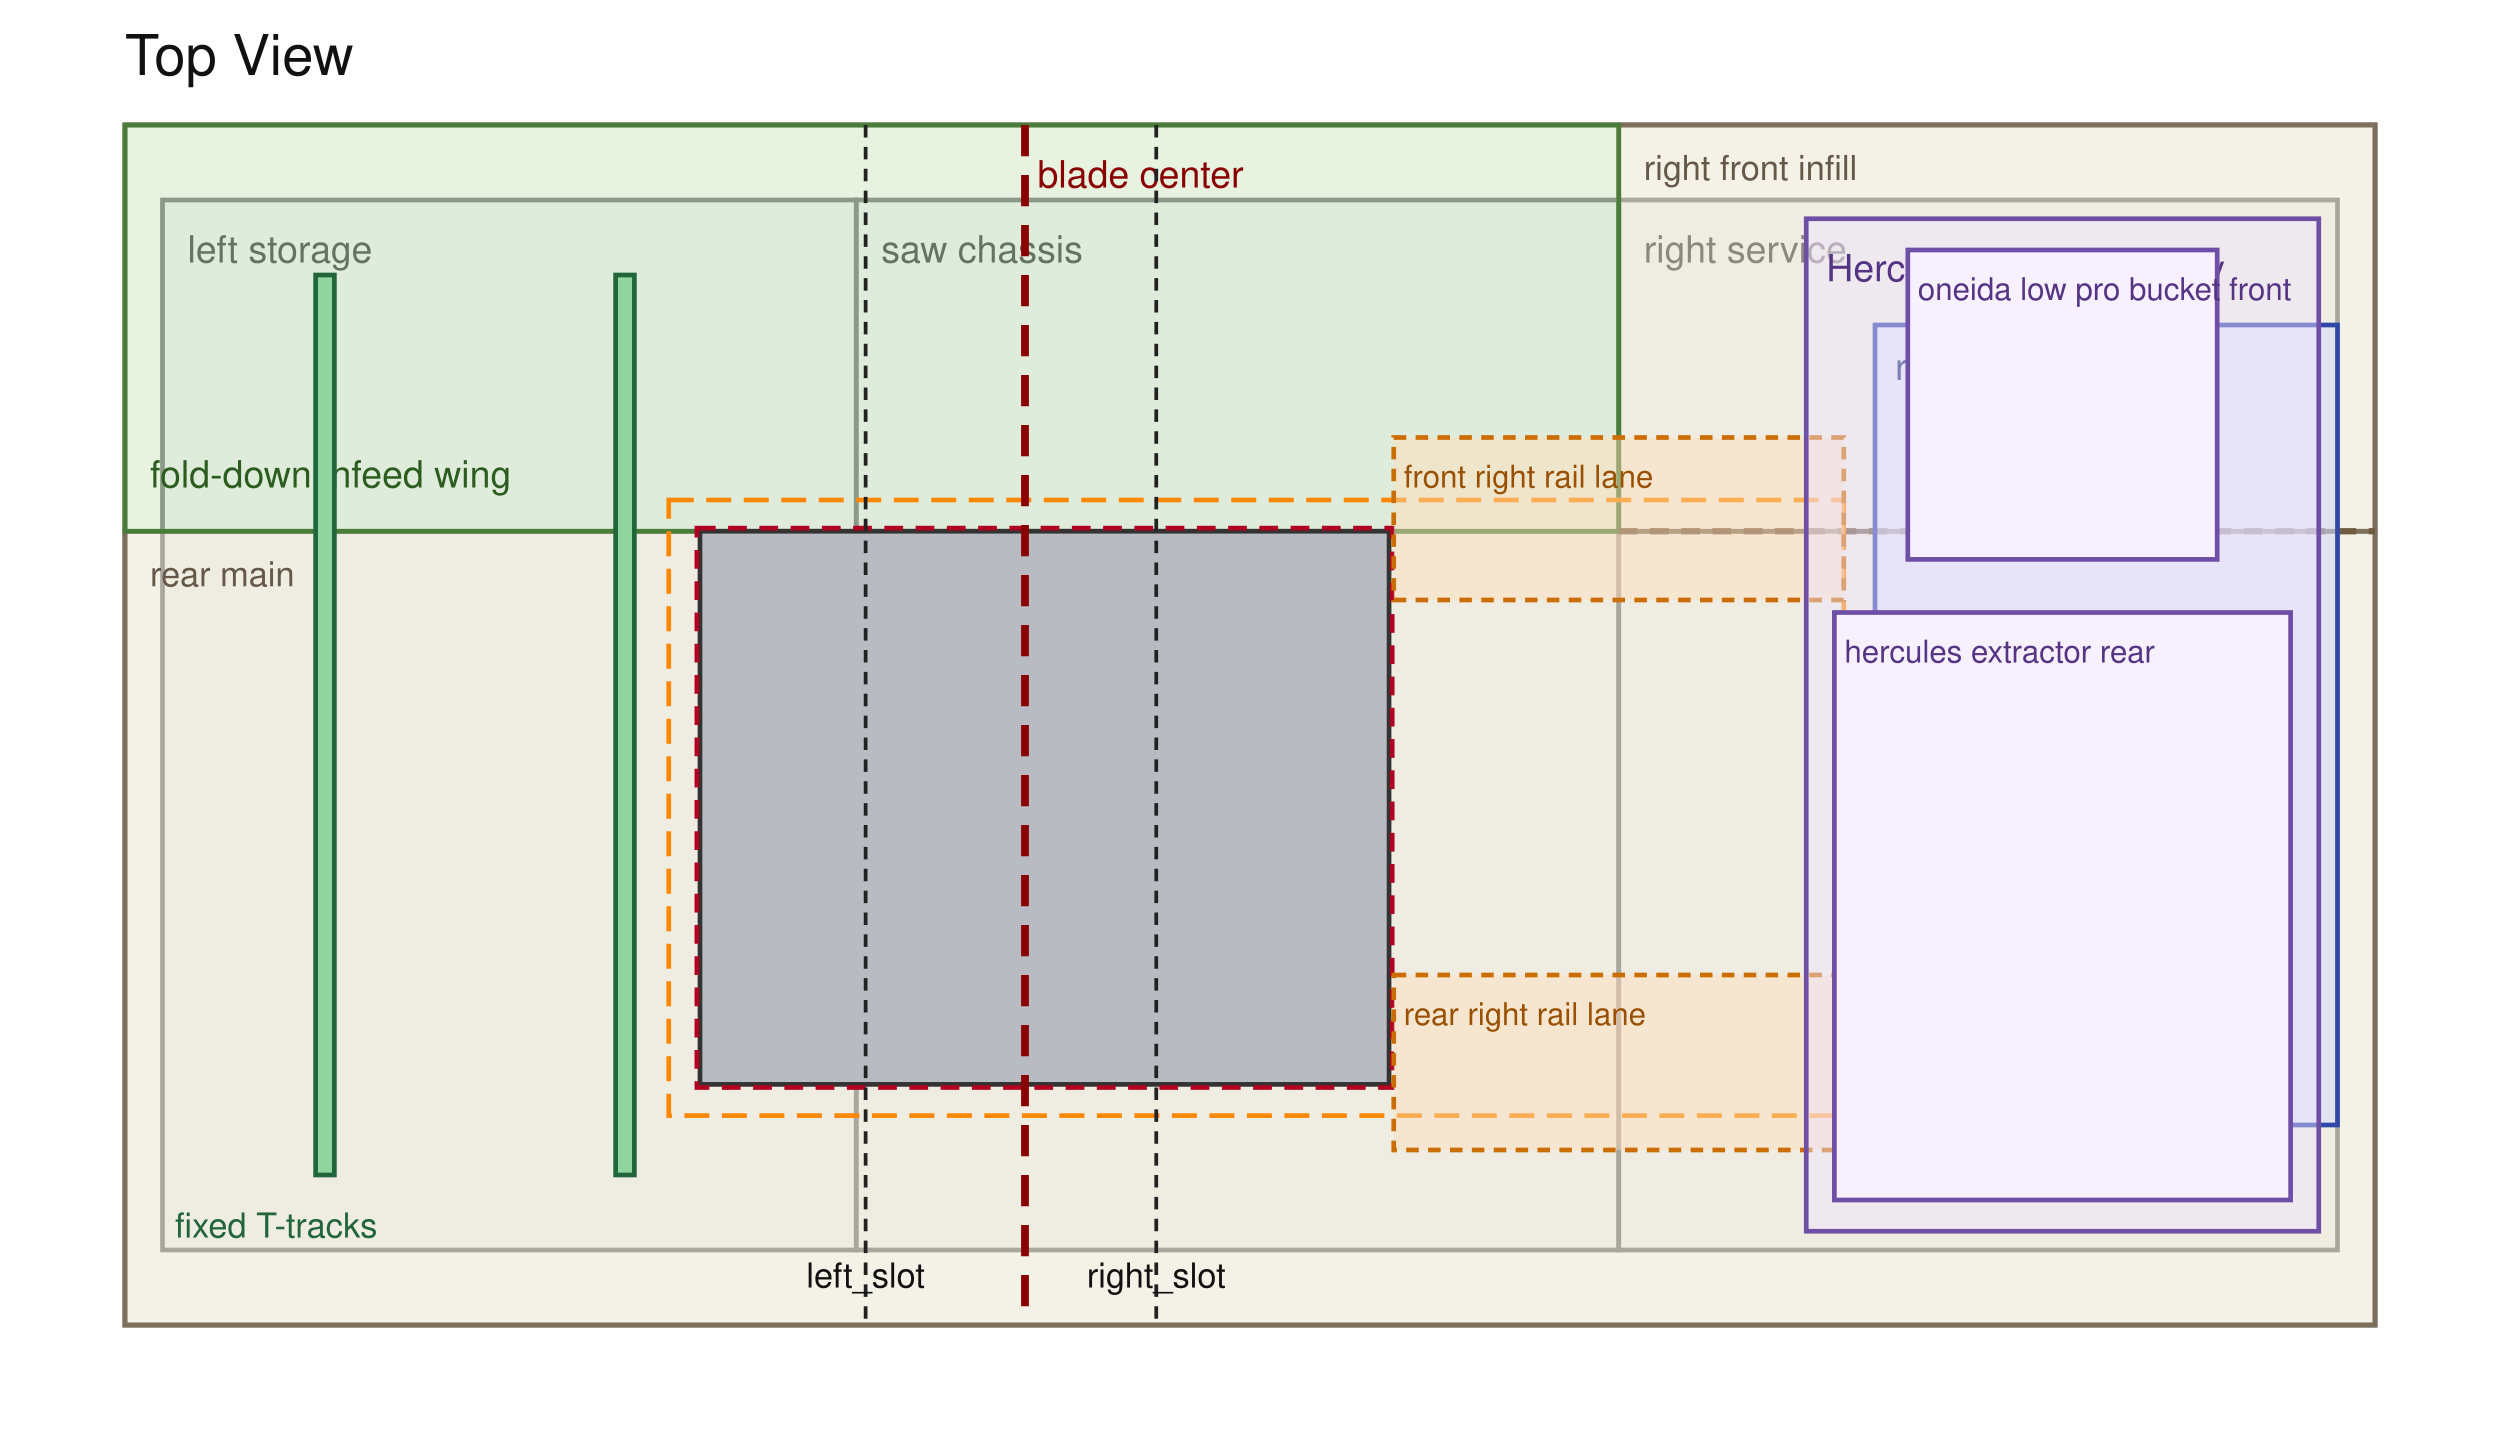
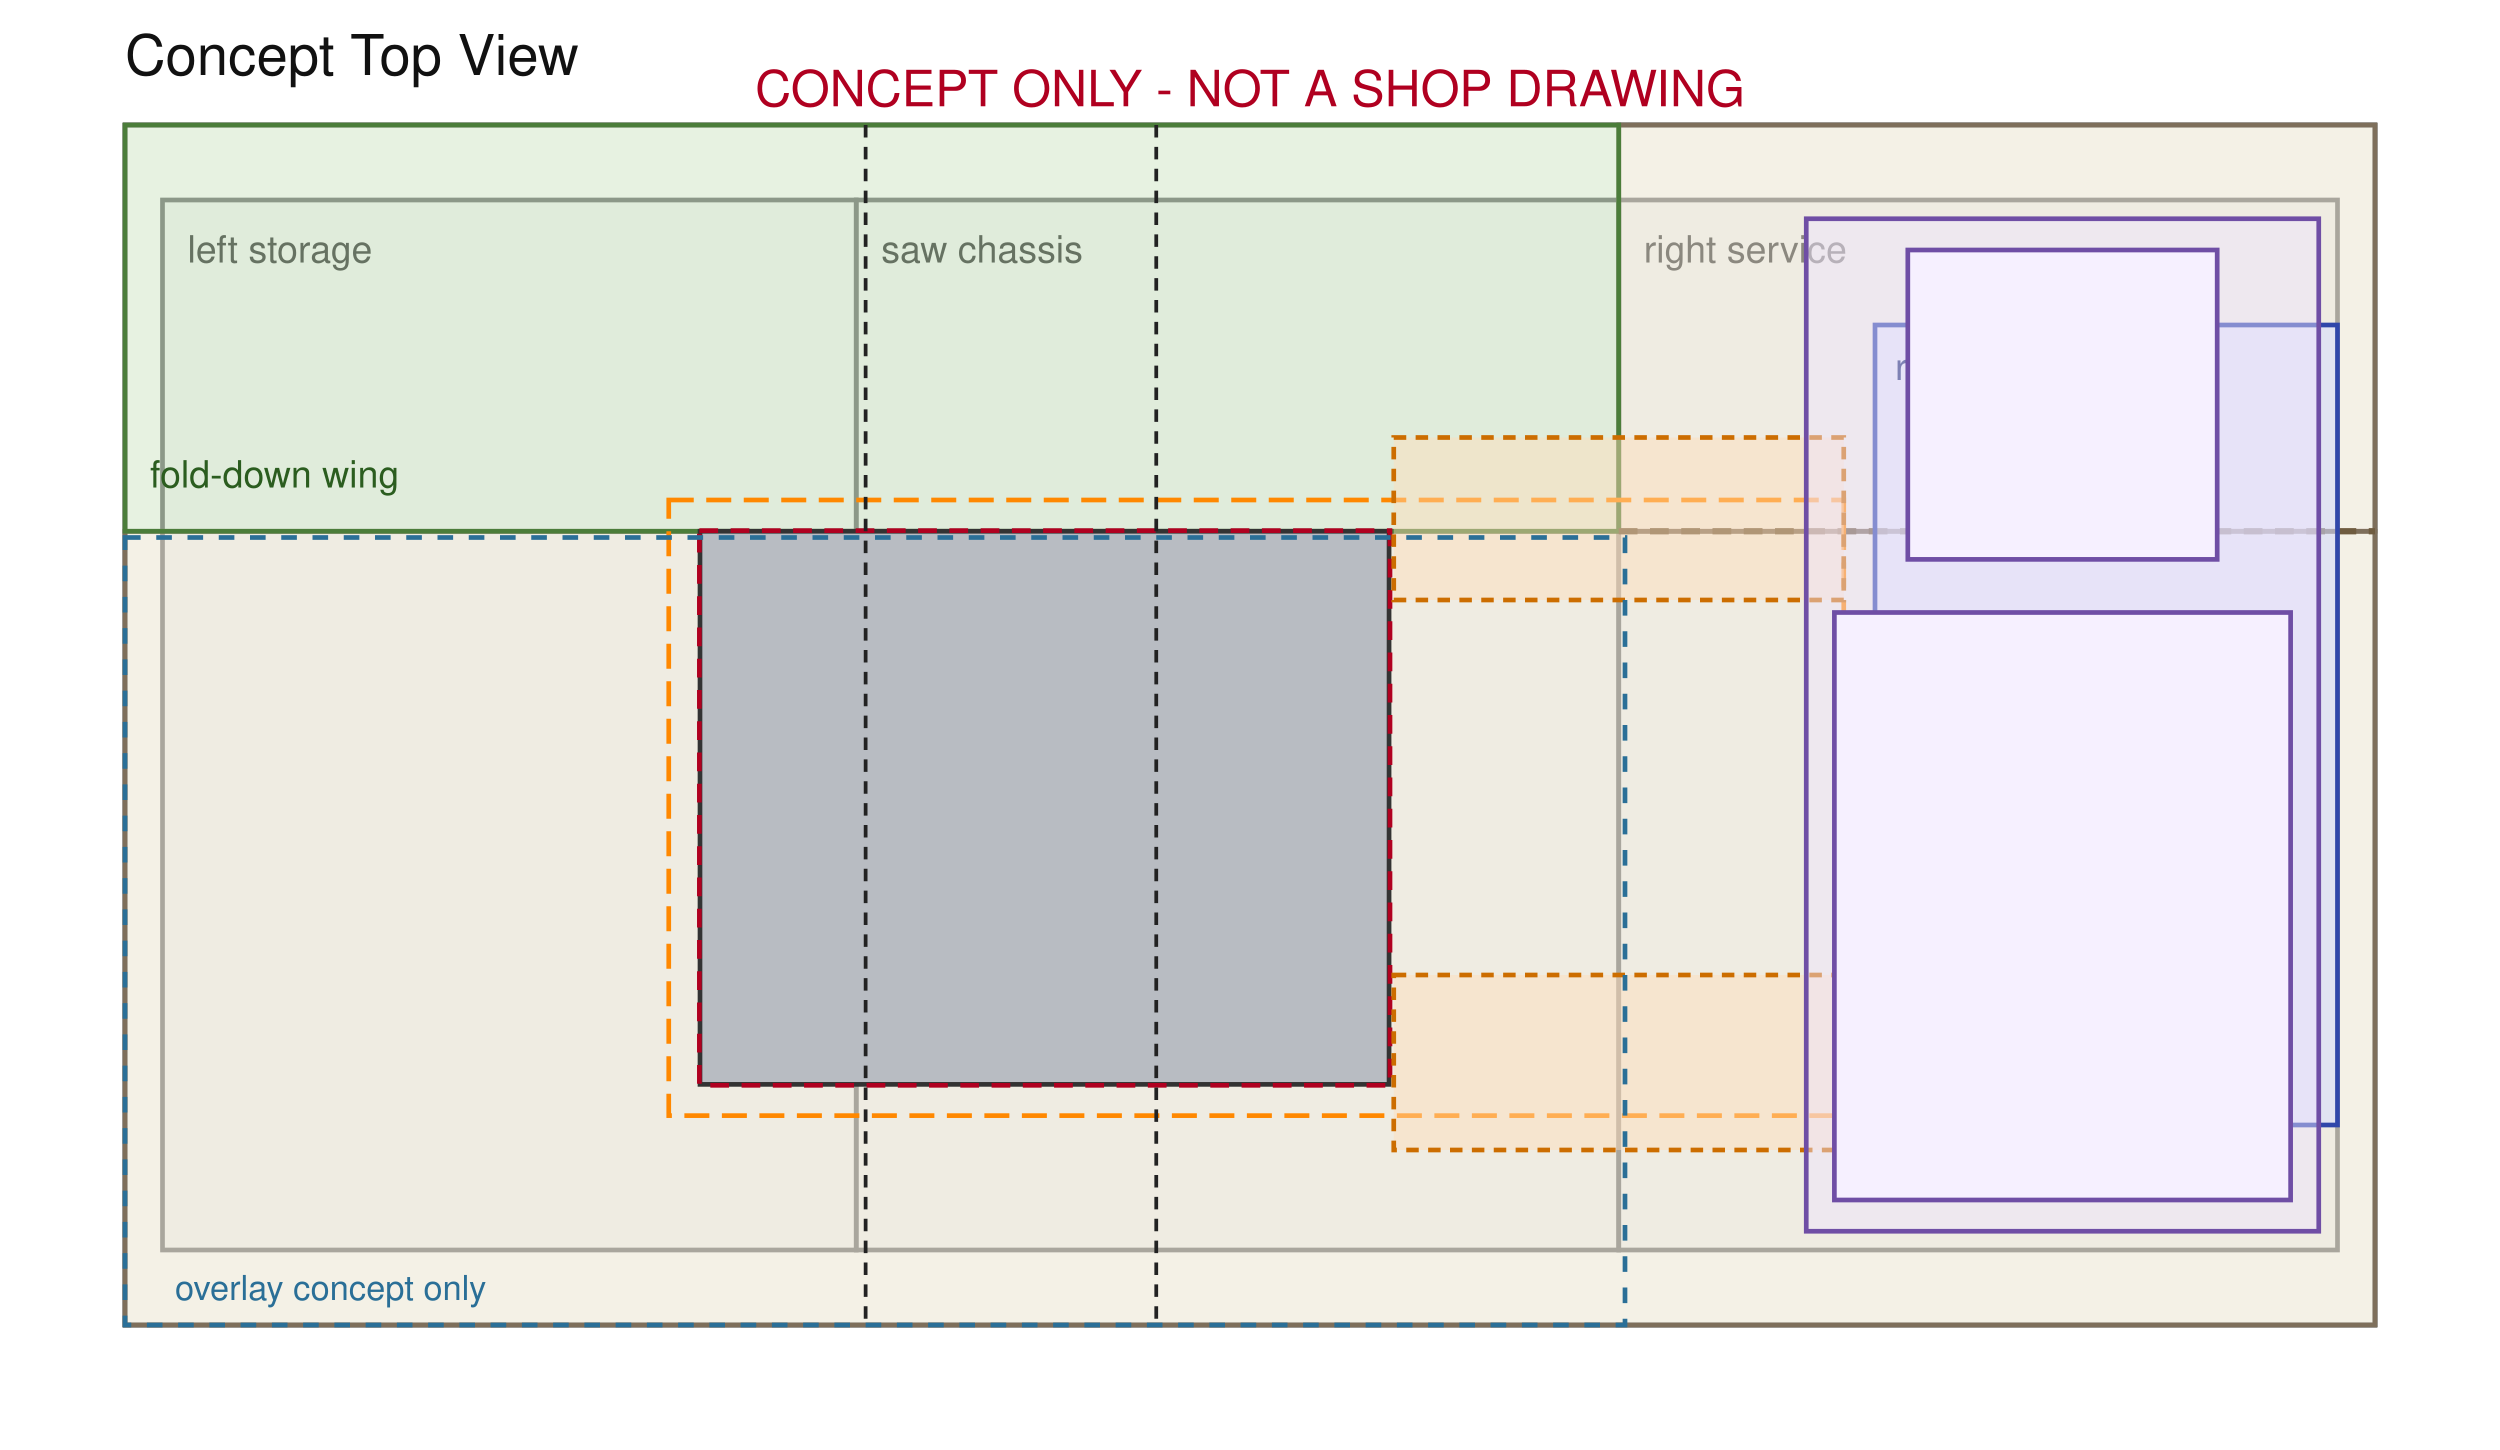
<svg xmlns="http://www.w3.org/2000/svg" width="800" height="464" viewBox="0 0 800 464">
+   <text x="50%" y="34" font-family="Helvetica, Arial, sans-serif" font-size="16" text-anchor="middle" fill="#b00020">CONCEPT ONLY - NOT A SHOP DRAWING</text>
  <rect x="40.0" y="40.0" width="720.0" height="384.0" fill="#fbfaf7" fill-opacity="1.0" stroke="#111" stroke-width="1.5" />
-   <text x="40.0" y="24.0" font-family="Helvetica, Arial, sans-serif" font-size="18" text-anchor="start" fill="#111">Top View</text>
+   <text x="40.0" y="24.0" font-family="Helvetica, Arial, sans-serif" font-size="18" text-anchor="start" fill="#111">Concept Top View</text>
  <rect x="52.0" y="64.0" width="222.0" height="336.0" fill="#d9d9d9" fill-opacity="0.35" stroke="#555" stroke-width="1.5" />
  <text x="60.0" y="84.0" font-family="Helvetica, Arial, sans-serif" font-size="12" text-anchor="start" fill="#111">left storage</text>
  <rect x="274.0" y="64.0" width="244.0" height="336.0" fill="#d9d9d9" fill-opacity="0.35" stroke="#555" stroke-width="1.5" />
  <text x="282.0" y="84.0" font-family="Helvetica, Arial, sans-serif" font-size="12" text-anchor="start" fill="#111">saw chassis</text>
  <rect x="518.0" y="64.0" width="230.0" height="336.0" fill="#d9d9d9" fill-opacity="0.35" stroke="#555" stroke-width="1.5" />
  <text x="526.0" y="84.0" font-family="Helvetica, Arial, sans-serif" font-size="12" text-anchor="start" fill="#111">right service</text>
  <rect x="40.0" y="170.0" width="720.0" height="254.0" fill="#efe8d8" fill-opacity="0.55" stroke="#7e6f5b" stroke-width="1.5" />
-   <text x="48.0" y="187.6" font-family="Helvetica, Arial, sans-serif" font-size="11" text-anchor="start" fill="#655848">rear main</text>
  <rect x="518.0" y="40.0" width="242.0" height="130.0" fill="#efe8d8" fill-opacity="0.55" stroke="#7e6f5b" stroke-width="1.5" />
-   <text x="526.0" y="57.6" font-family="Helvetica, Arial, sans-serif" font-size="11" text-anchor="start" fill="#655848">right front infill</text>
  <rect x="40.0" y="40.0" width="478.0" height="130.0" fill="#cfe9c7" fill-opacity="0.45" stroke="#4b7d3a" stroke-width="1.5" />
-   <text x="48.0" y="156.0" font-family="Helvetica, Arial, sans-serif" font-size="12" text-anchor="start" fill="#2b5d1f">fold-down infeed wing</text>
+   <text x="48.0" y="156.0" font-family="Helvetica, Arial, sans-serif" font-size="12" text-anchor="start" fill="#2b5d1f">fold-down wing</text>
  <line x1="518.0" y1="170.0" x2="760.0" y2="170.0" stroke="#6f5c40" stroke-width="2.0" stroke-dasharray="6 4" />
  <rect x="224.0" y="170.0" width="220.5" height="177.0" fill="#b8bcc2" fill-opacity="1.0" stroke="#333" stroke-width="1.5" />
-   <rect x="223.0" y="169.0" width="222.5" height="179.0" fill="none" fill-opacity="1.0" stroke="#b00020" stroke-width="1.5" stroke-dasharray="6 4" />
+   <rect x="223.8" y="169.8" width="221.0" height="177.5" fill="none" fill-opacity="1.0" stroke="#b00020" stroke-width="1.5" stroke-dasharray="6 4" />
  <rect x="214.0" y="160.0" width="376.0" height="197.0" fill="none" fill-opacity="1.0" stroke="#ff8800" stroke-width="1.5" stroke-dasharray="8 4" />
-   <line x1="328.0" y1="40.0" x2="328.0" y2="424.0" stroke="#8a0000" stroke-width="2.5" stroke-dasharray="10 6" />
-   <text x="332.0" y="60.0" font-family="Helvetica, Arial, sans-serif" font-size="12" text-anchor="start" fill="#8a0000">blade center</text>
  <line x1="277.0" y1="40.0" x2="277.0" y2="424.0" stroke="#222" stroke-width="1.2" stroke-dasharray="4 3" />
-   <text x="277.0" y="412.0" font-family="Helvetica, Arial, sans-serif" font-size="11" text-anchor="middle" fill="#111">left_slot</text>
  <line x1="370.0" y1="40.0" x2="370.0" y2="424.0" stroke="#222" stroke-width="1.2" stroke-dasharray="4 3" />
-   <text x="370.0" y="412.0" font-family="Helvetica, Arial, sans-serif" font-size="11" text-anchor="middle" fill="#111">right_slot</text>
  <rect x="600.0" y="104.0" width="148.0" height="256.0" fill="#d4dcff" fill-opacity="0.55" stroke="#3047aa" stroke-width="1.5" />
  <text x="606.4" y="121.6" font-family="Helvetica, Arial, sans-serif" font-size="12" text-anchor="start" fill="#223177">router module</text>
  <rect x="446.0" y="140.0" width="144.0" height="52.0" fill="#ffdcb8" fill-opacity="0.45" stroke="#cc6d00" stroke-width="1.5" stroke-dasharray="4 3" />
-   <text x="449.2" y="156.0" font-family="Helvetica, Arial, sans-serif" font-size="10" text-anchor="start" fill="#995000">front right rail lane</text>
  <rect x="446.0" y="312.0" width="144.0" height="56.0" fill="#ffdcb8" fill-opacity="0.45" stroke="#cc6d00" stroke-width="1.5" stroke-dasharray="4 3" />
-   <text x="449.2" y="328.0" font-family="Helvetica, Arial, sans-serif" font-size="10" text-anchor="start" fill="#995000">rear right rail lane</text>
  <rect x="578.0" y="70.0" width="164.0" height="324.0" fill="#efe3ff" fill-opacity="0.45" stroke="#6f4ea5" stroke-width="1.5" />
-   <text x="584.4" y="90.0" font-family="Helvetica, Arial, sans-serif" font-size="12" text-anchor="start" fill="#543483">Hercules + Low-Pro bay</text>
  <rect x="610.5" y="80.0" width="99.0" height="99.0" fill="#f6f0ff" fill-opacity="1.0" stroke="#6f4ea5" stroke-width="1.5" />
-   <text x="613.7" y="96.0" font-family="Helvetica, Arial, sans-serif" font-size="10" text-anchor="start" fill="#543483">oneida low pro bucket front</text>
  <rect x="587.0" y="196.0" width="146.0" height="188.0" fill="#f6f0ff" fill-opacity="1.0" stroke="#6f4ea5" stroke-width="1.5" />
-   <text x="590.2" y="212.0" font-family="Helvetica, Arial, sans-serif" font-size="10" text-anchor="start" fill="#543483">hercules extractor rear</text>
-   <rect x="101.0" y="88.0" width="6.0" height="288.0" fill="#90d4a0" fill-opacity="1.0" stroke="#20663a" stroke-width="1.5" />
-   <rect x="197.0" y="88.0" width="6.0" height="288.0" fill="#90d4a0" fill-opacity="1.0" stroke="#20663a" stroke-width="1.5" />
-   <text x="56.0" y="396.0" font-family="Helvetica, Arial, sans-serif" font-size="11" text-anchor="start" fill="#20663a">fixed T-tracks</text>
+   <rect x="40.0" y="172.0" width="480.0" height="252.0" fill="none" fill-opacity="1.0" stroke="#2a6f97" stroke-width="1.5" stroke-dasharray="5 5" />
+   <text x="56.0" y="416.0" font-family="Helvetica, Arial, sans-serif" font-size="11" text-anchor="start" fill="#2a6f97">overlay concept only</text>
</svg>
